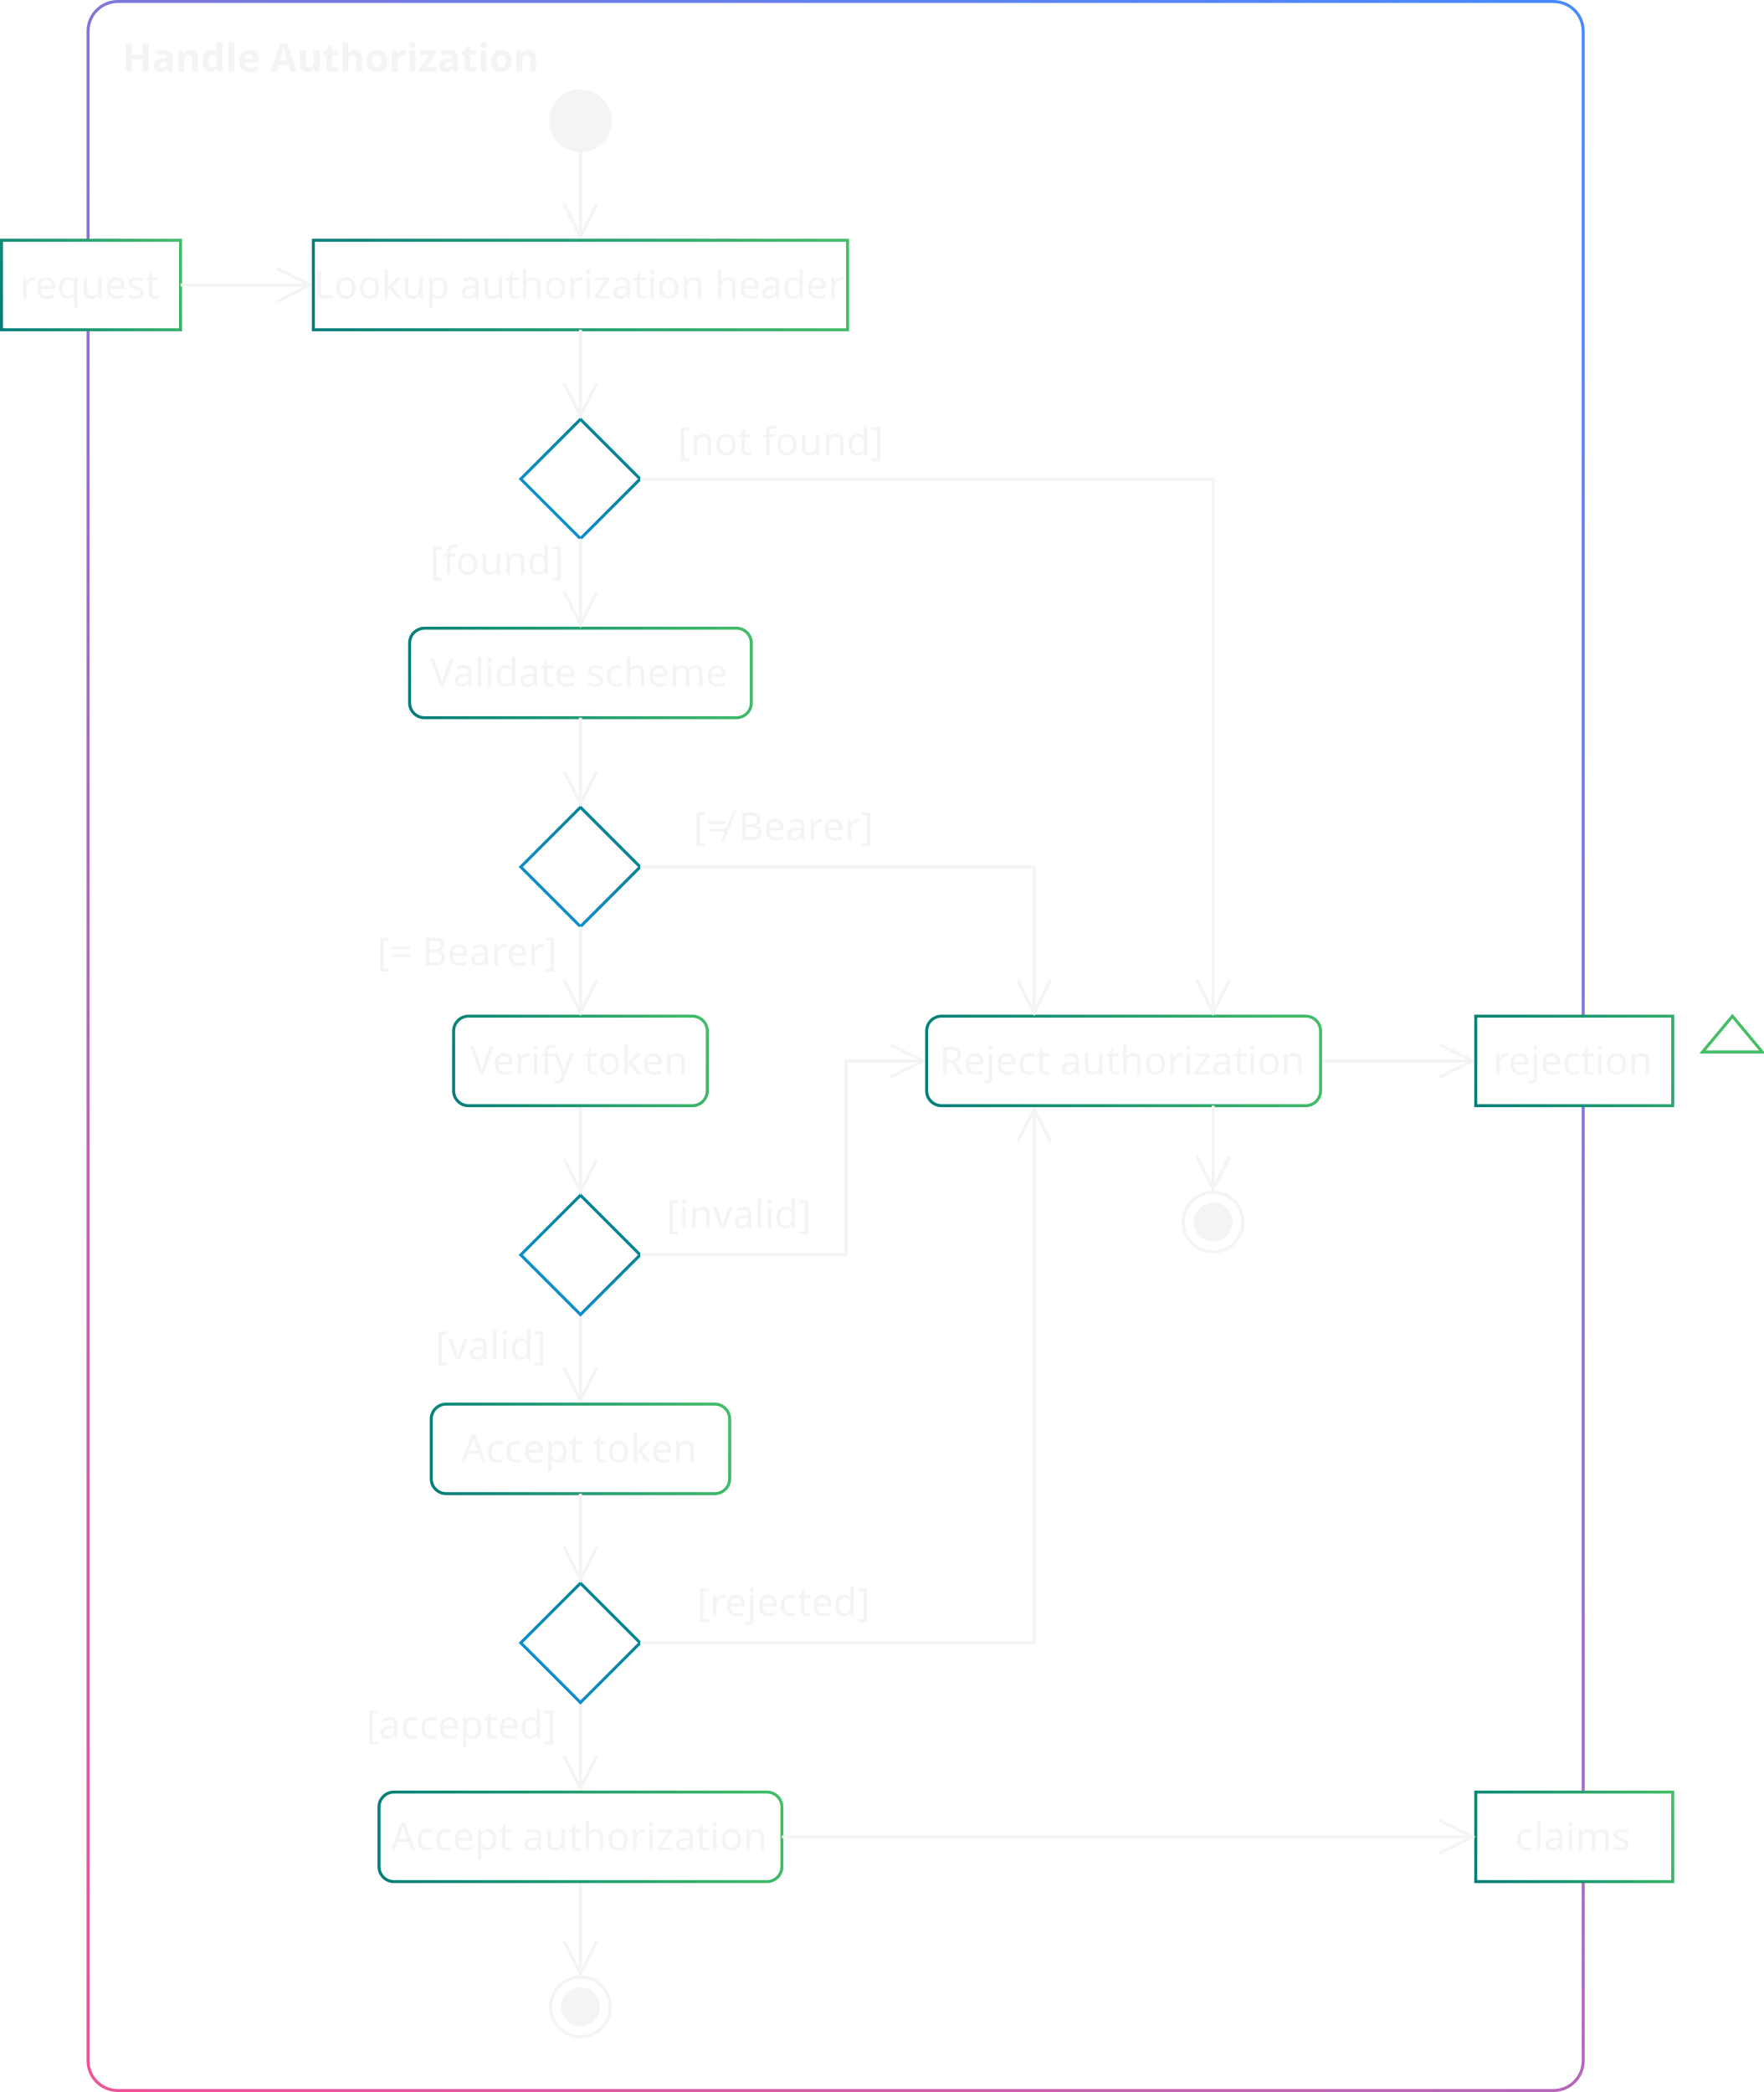
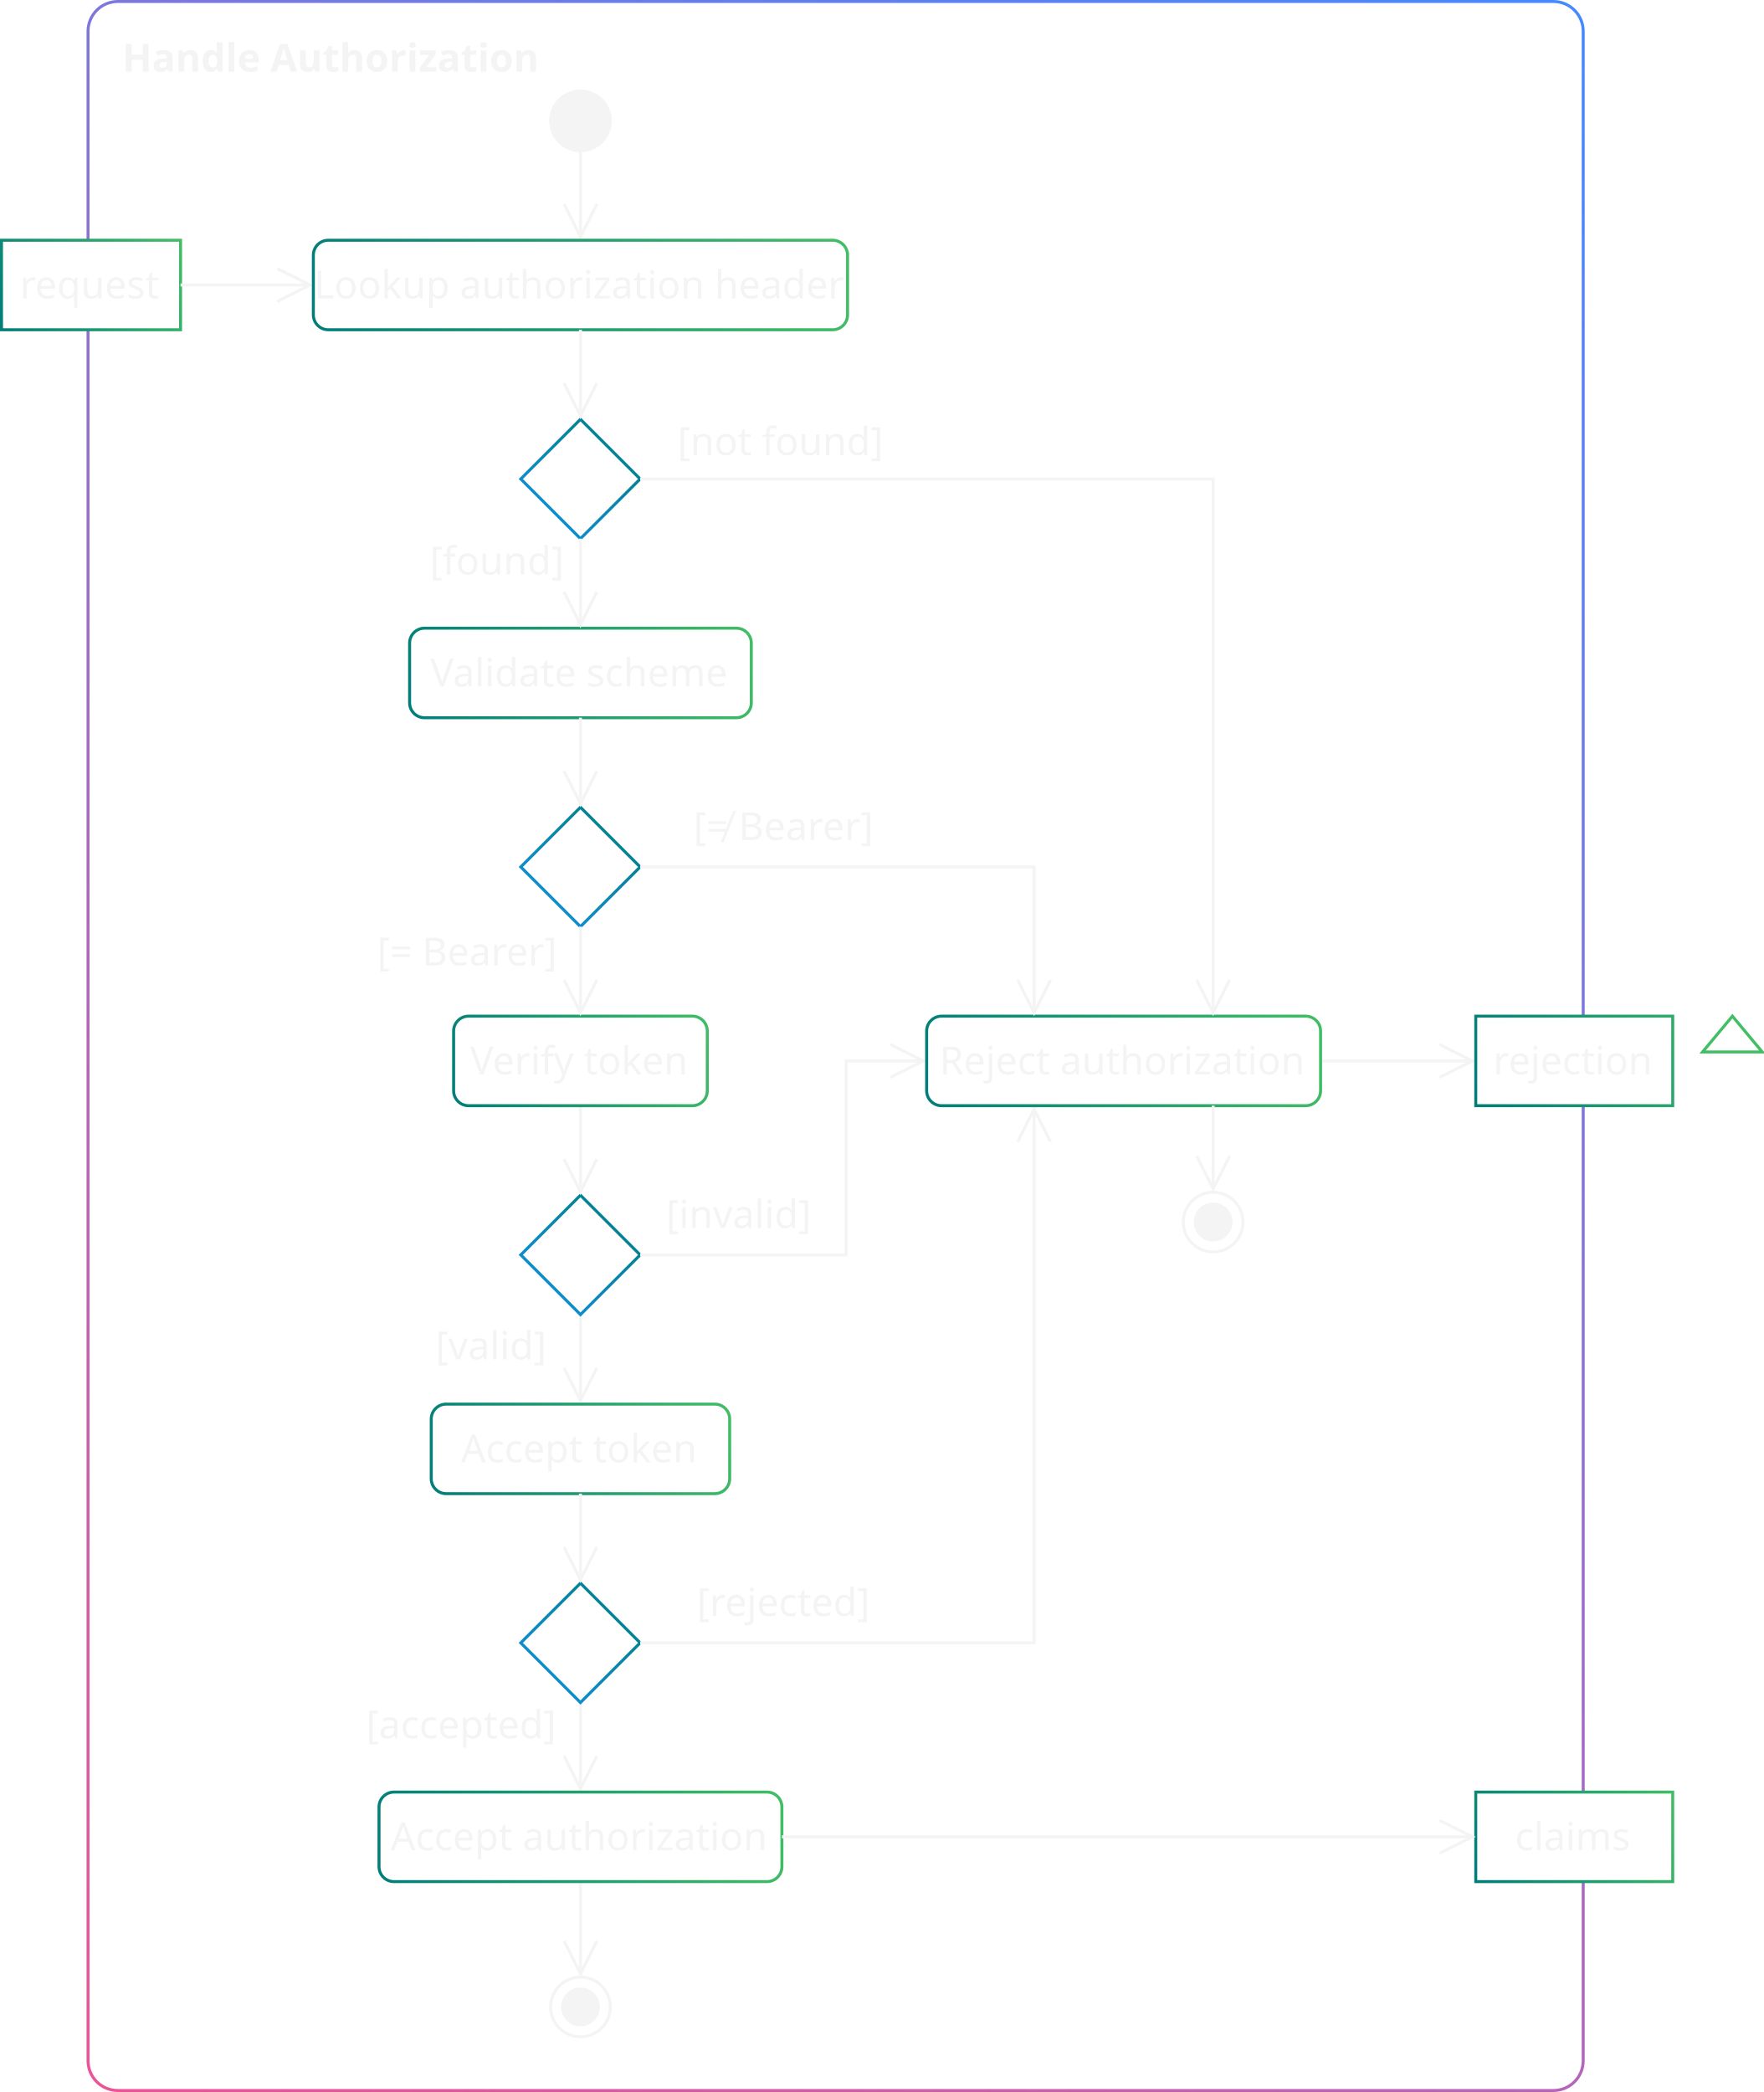
<svg xmlns="http://www.w3.org/2000/svg" xmlns:xlink="http://www.w3.org/1999/xlink" width="591px" height="701px" version="1.1" viewBox="-.5 -.5 591 701">
  <defs>
    <linearGradient id="linearGradient133">
      <stop stop-color="#1192e8" offset="0" />
      <stop stop-color="#007d79" offset="1" />
    </linearGradient>
    <linearGradient id="linearGradient123">
      <stop stop-color="#007d79" offset="0" />
      <stop stop-color="#42be65" offset="1" />
    </linearGradient>
    <linearGradient id="linearGradient122" x1="28.5" x2="530.5" y1="700.5" y2="-.5" gradientUnits="userSpaceOnUse">
      <stop stop-color="#ee5396" offset="0" />
      <stop stop-color="#4589ff" offset="1" />
    </linearGradient>
    <linearGradient id="linearGradient124" x2="60" y1="110" y2="80" gradientUnits="userSpaceOnUse" xlink:href="#linearGradient123" />
    <linearGradient id="linearGradient125" x1="104" x2="283.5" y1="110.5" y2="80" gradientUnits="userSpaceOnUse" xlink:href="#linearGradient123" />
    <linearGradient id="linearGradient126" x1="136.75" x2="251.75" y1="240" y2="209.5" gradientUnits="userSpaceOnUse" xlink:href="#linearGradient123" />
    <linearGradient id="linearGradient127" x1="151.5" x2="237" y1="370" y2="339.5" gradientUnits="userSpaceOnUse" xlink:href="#linearGradient123" />
    <linearGradient id="linearGradient128" x1="144" x2="244.5" y1="500" y2="469.5" gradientUnits="userSpaceOnUse" xlink:href="#linearGradient123" />
    <linearGradient id="linearGradient129" x1="126" x2="261.5" y1="630.5" y2="600" gradientUnits="userSpaceOnUse" xlink:href="#linearGradient123" />
    <linearGradient id="linearGradient130" x1="494" x2="560.5" y1="630" y2="599.5" gradientUnits="userSpaceOnUse" xlink:href="#linearGradient123" />
    <linearGradient id="linearGradient131" x1="315.5" x2="448" y1="370.5" y2="340" gradientTransform="translate(-6)" gradientUnits="userSpaceOnUse" xlink:href="#linearGradient123" />
    <linearGradient id="linearGradient132" x1="500" x2="597.07" y1="370" y2="339.22" gradientTransform="translate(-6)" gradientUnits="userSpaceOnUse" xlink:href="#linearGradient123" />
    <linearGradient id="linearGradient134" x1="173.29" x2="214.71" y1="180.71" y2="139.29" gradientUnits="userSpaceOnUse" xlink:href="#linearGradient133" />
    <linearGradient id="linearGradient135" x1="173.29" x2="214.71" y1="310.71" y2="269.29" gradientUnits="userSpaceOnUse" xlink:href="#linearGradient133" />
    <linearGradient id="linearGradient136" x1="173.29" x2="214.71" y1="440.71" y2="399.29" gradientUnits="userSpaceOnUse" xlink:href="#linearGradient133" />
    <linearGradient id="linearGradient137" x1="173.29" x2="214.71" y1="570.71" y2="529.29" gradientUnits="userSpaceOnUse" xlink:href="#linearGradient133" />
  </defs>
  <g data-cell-id="0">
    <g data-cell-id="1">
      <g data-cell-id="npyx_4c3P5EXbFrHUeHD-21">
        <path d="m530 630v60c0 5.54-4.46 10-10 10h-481c-5.54 0-10-4.46-10-10v-580m0-30v-70c0-5.54 4.46-10 10-10h481c5.54 0 10 4.46 10 10v330m0 30v230" fill="none" stroke="url(#linearGradient122)" />
        <g fill="#f4f4f4" font-family="&quot;IBM Plex Sans&quot;" font-size="13px">
          <text x="40.5" y="23.5" font-weight="600">Handle Authorization</text>
        </g>
      </g>
      <g data-cell-id="npyx_4c3P5EXbFrHUeHD-32">
        <g fill="none" stroke="#f4f4f4" stroke-miterlimit="10">
          <path d="m194 50v20-10 17.76" pointer-events="stroke" />
          <path d="m188.5 67.88 5.5 11 5.5-11" pointer-events="all" />
        </g>
      </g>
      <g data-cell-id="npyx_4c3P5EXbFrHUeHD-31">
        <ellipse cx="194" cy="40" rx="10" ry="10" fill="#f4f4f4" pointer-events="all" stroke="#f4f4f4" />
      </g>
      <g data-cell-id="npyx_4c3P5EXbFrHUeHD-26">
        <rect y="80" width="60" height="30" fill="none" pointer-events="all" stroke="url(#linearGradient124)" />
        <g fill="#f4f4f4" font-family="&quot;IBM Plex Sans&quot;" font-size="12px" text-anchor="middle">
          <text x="29.5" y="99.5" font-size="13px">request</text>
        </g>
      </g>
      <g data-cell-id="npyx_4c3P5EXbFrHUeHD-34">
        <g fill="none" stroke="#f4f4f4" stroke-miterlimit="10">
          <path d="m60 95h42.26" pointer-events="stroke" />
          <path d="m92.38 100.5 11-5.5-11-5.5" pointer-events="all" />
        </g>
      </g>
      <g data-cell-id="InFhD_hl8_07bmVqjl9l-1">
-         <rect x="104.5" y="80" width="179" height="30" fill="none" pointer-events="all" stop-color="#000000" stroke="url(#linearGradient125)" />
+         <rect x="104.5" y="80" width="179" height="30" rx="5" ry="5" fill="none" pointer-events="all" stop-color="#000000" stroke="url(#linearGradient125)" />
        <g fill="#f4f4f4" font-family="&quot;IBM Plex Sans&quot;" font-size="12px" text-anchor="middle">
          <text x="193.5" y="99.5" font-size="13px">Lookup authorization header</text>
        </g>
      </g>
      <g data-cell-id="npyx_4c3P5EXbFrHUeHD-11">
        <g fill="none" stroke="#f4f4f4" stroke-miterlimit="10">
          <path d="m194 440v20-10 17.76" pointer-events="stroke" />
          <path d="m188.5 457.88 5.5 11 5.5-11" pointer-events="all" />
        </g>
        <g data-cell-id="npyx_4c3P5EXbFrHUeHD-12">
          <g fill="#f4f4f4" font-family="&quot;IBM Plex Sans&quot;" font-size="12px" text-anchor="middle">
            <text x="164" y="455" font-size="13px">[valid]</text>
          </g>
        </g>
      </g>
      <g data-cell-id="npyx_4c3P5EXbFrHUeHD-6">
        <path d="m194 400 20 20-20 20-20-20z" fill="none" pointer-events="all" stop-color="#000000" stroke="url(#linearGradient136)" stroke-miterlimit="10" />
      </g>
      <g data-cell-id="npyx_4c3P5EXbFrHUeHD-10">
        <g fill="none" stroke="#f4f4f4" stroke-miterlimit="10">
          <path d="m194 370v20-10 17.76" pointer-events="stroke" />
          <path d="m188.5 387.88 5.5 11 5.5-11" pointer-events="all" />
        </g>
      </g>
      <g data-cell-id="npyx_4c3P5EXbFrHUeHD-7">
        <rect x="151.5" y="340" width="85" height="30" rx="5" ry="5" fill="none" pointer-events="all" stop-color="#000000" stroke="url(#linearGradient127)" />
        <g fill="#f4f4f4" font-family="&quot;IBM Plex Sans&quot;" font-size="12px" text-anchor="middle">
          <text x="193.5" y="359.5" font-size="13px">Verify token</text>
        </g>
      </g>
      <g data-cell-id="npyx_4c3P5EXbFrHUeHD-8">
        <rect x="144" y="470" width="100" height="30" rx="5" ry="5" fill="none" pointer-events="all" stop-color="#000000" stroke="url(#linearGradient128)" />
        <g fill="#f4f4f4" font-family="&quot;IBM Plex Sans&quot;" font-size="12px" text-anchor="middle">
          <text x="193.5" y="489.5" font-size="13px">Accept token</text>
        </g>
      </g>
      <g data-cell-id="npyx_4c3P5EXbFrHUeHD-14">
        <g fill="none" stroke="#f4f4f4" stroke-miterlimit="10">
          <path d="m194 570v20-10 17.76" pointer-events="stroke" />
          <path d="m188.5 587.88 5.5 11 5.5-11" pointer-events="all" />
        </g>
        <g data-cell-id="npyx_4c3P5EXbFrHUeHD-15">
          <g fill="#f4f4f4" font-family="&quot;IBM Plex Sans&quot;" font-size="12px" text-anchor="middle">
            <text x="154" y="582" font-size="13px">[accepted]</text>
          </g>
        </g>
      </g>
      <g data-cell-id="npyx_4c3P5EXbFrHUeHD-16">
        <path d="m194 530 20 20-20 20-20-20z" fill="none" pointer-events="all" stop-color="#000000" stroke="url(#linearGradient137)" stroke-miterlimit="10" />
      </g>
      <g data-cell-id="npyx_4c3P5EXbFrHUeHD-17">
        <g fill="none" stroke="#f4f4f4" stroke-miterlimit="10">
          <path d="m194 500v20-10 17.76" pointer-events="stroke" />
          <path d="m188.5 517.88 5.5 11 5.5-11" pointer-events="all" />
        </g>
      </g>
      <g data-cell-id="npyx_4c3P5EXbFrHUeHD-39">
        <g fill="none" stroke="#f4f4f4" stroke-miterlimit="10">
          <path d="m214 420h69v-65h24.76" pointer-events="stroke" />
          <path d="m297.88 360.5 11-5.5-11-5.5" pointer-events="all" />
        </g>
        <g data-cell-id="npyx_4c3P5EXbFrHUeHD-41">
          <g fill="#f4f4f4" font-family="&quot;IBM Plex Sans&quot;" font-size="12px" text-anchor="middle">
            <text x="247" y="411" font-size="13px">[invalid]</text>
          </g>
        </g>
      </g>
      <g data-cell-id="npyx_4c3P5EXbFrHUeHD-40">
        <g fill="none" stroke="#f4f4f4" stroke-miterlimit="10">
          <path d="m214 550h132v-177.76" pointer-events="stroke" />
          <path d="m351.5 382.12-5.5-11-5.5 11" pointer-events="all" />
        </g>
        <g data-cell-id="npyx_4c3P5EXbFrHUeHD-44">
          <g fill="#f4f4f4" font-family="&quot;IBM Plex Sans&quot;" font-size="12px" text-anchor="middle">
            <text x="262" y="541" font-size="13px">[rejected]</text>
          </g>
        </g>
      </g>
      <g data-cell-id="npyx_4c3P5EXbFrHUeHD-69">
        <g fill="none" stroke="#f4f4f4" stroke-miterlimit="10">
          <path d="m442 355h49.76" pointer-events="stroke" />
          <path d="m481.88 360.5 11-5.5-11-5.5" pointer-events="all" />
        </g>
      </g>
      <g data-cell-id="npyx_4c3P5EXbFrHUeHD-42">
        <rect x="310" y="340" width="132" height="30" rx="5" ry="5" fill="none" pointer-events="all" stop-color="#000000" stroke="url(#linearGradient131)" />
        <g fill="#f4f4f4" font-family="&quot;IBM Plex Sans&quot;" font-size="12px" text-anchor="middle">
          <text x="375.5" y="359.5" font-size="13px">Reject authorization</text>
        </g>
      </g>
      <g data-cell-id="npyx_4c3P5EXbFrHUeHD-77">
        <g fill="none" stroke="#f4f4f4" stroke-miterlimit="10">
          <path d="m194 630v20-8 17.76" pointer-events="stroke" />
          <path d="m188.5 649.88 5.5 11 5.5-11" pointer-events="all" />
        </g>
      </g>
      <g data-cell-id="npyx_4c3P5EXbFrHUeHD-43">
        <rect x="126.5" y="600" width="135" height="30" rx="5" ry="5" fill="none" pointer-events="all" stop-color="#000000" stroke="url(#linearGradient129)" />
        <g fill="#f4f4f4" font-family="&quot;IBM Plex Sans&quot;" font-size="12px" text-anchor="middle">
          <text x="193.5" y="619.5" font-size="13px">Accept authorization</text>
        </g>
      </g>
      <g data-cell-id="npyx_4c3P5EXbFrHUeHD-79">
        <g fill="none" stroke="#f4f4f4" stroke-miterlimit="10">
          <path d="m406 370v26.76" pointer-events="stroke" />
          <path d="m400.5 386.88 5.5 11 5.5-11" pointer-events="all" />
        </g>
      </g>
      <g data-cell-id="npyx_4c3P5EXbFrHUeHD-80">
        <g pointer-events="all" stroke="#f4f4f4">
          <ellipse cx="406" cy="409" rx="6" ry="6" fill="#f4f4f4" />
          <ellipse cx="406" cy="409" rx="10" ry="10" fill="none" />
        </g>
      </g>
      <g data-cell-id="npyx_4c3P5EXbFrHUeHD-70">
        <rect x="494" y="600" width="66" height="30" fill="none" pointer-events="all" stop-color="#000000" stroke="url(#linearGradient130)" />
        <g fill="#f4f4f4" font-family="&quot;IBM Plex Sans&quot;" font-size="12px" text-anchor="middle">
          <text x="526.5" y="619.5" font-size="13px">claims</text>
        </g>
      </g>
      <g data-cell-id="npyx_4c3P5EXbFrHUeHD-74">
        <g fill="none" stroke="#f4f4f4" stroke-miterlimit="10">
          <path d="m261.5 615h230.26" pointer-events="stroke" />
          <path d="m481.88 620.5 11-5.5-11-5.5" pointer-events="all" />
        </g>
      </g>
      <g data-cell-id="npyx_4c3P5EXbFrHUeHD-76">
        <g pointer-events="all" stroke="#f4f4f4">
          <ellipse cx="194" cy="672" rx="6" ry="6" fill="#f4f4f4" />
          <ellipse cx="194" cy="672" rx="10" ry="10" fill="none" />
        </g>
      </g>
      <g data-cell-id="InFhD_hl8_07bmVqjl9l-27">
        <rect x="136.75" y="210" width="114.5" height="30" rx="5" ry="5" fill="none" pointer-events="all" stop-color="#000000" stroke="url(#linearGradient126)" />
        <g fill="#f4f4f4" font-family="&quot;IBM Plex Sans&quot;" font-size="12px" text-anchor="middle">
          <text x="193.5" y="229.5" font-size="13px">Validate scheme</text>
        </g>
      </g>
      <g data-cell-id="InFhD_hl8_07bmVqjl9l-28">
        <path d="m194 140 20 20-20 20-20-20z" fill="none" pointer-events="all" stroke="url(#linearGradient134)" stroke-miterlimit="10" />
      </g>
      <g data-cell-id="InFhD_hl8_07bmVqjl9l-29">
        <g fill="none" stroke="#f4f4f4" stroke-miterlimit="10">
          <path d="m194 110v20-10 17.76" pointer-events="stroke" />
          <path d="m188.5 127.88 5.5 11 5.5-11" pointer-events="all" />
        </g>
      </g>
      <g data-cell-id="InFhD_hl8_07bmVqjl9l-30">
        <g fill="none" stroke="#f4f4f4" stroke-miterlimit="10">
          <path d="m194 180v27.76" pointer-events="stroke" />
          <path d="m188.5 197.88 5.5 11 5.5-11" pointer-events="all" />
        </g>
        <g data-cell-id="InFhD_hl8_07bmVqjl9l-31">
          <g fill="#f4f4f4" font-family="&quot;IBM Plex Sans&quot;" font-size="12px" text-anchor="middle">
            <text x="166" y="192" font-size="13px">[found]</text>
          </g>
        </g>
      </g>
      <g data-cell-id="InFhD_hl8_07bmVqjl9l-33">
        <path d="m194 270 20 20-20 20-20-20z" fill="none" pointer-events="all" stop-color="#000000" stroke="url(#linearGradient135)" stroke-miterlimit="10" />
      </g>
      <g data-cell-id="InFhD_hl8_07bmVqjl9l-34">
        <g fill="none" stroke="#f4f4f4" stroke-miterlimit="10">
          <path d="m194 240v20-10 17.76" pointer-events="stroke" />
          <path d="m188.5 257.88 5.5 11 5.5-11" pointer-events="all" />
        </g>
      </g>
      <g data-cell-id="InFhD_hl8_07bmVqjl9l-35">
        <g fill="none" stroke="#f4f4f4" stroke-miterlimit="10">
          <path d="m194 310v27.76" pointer-events="stroke" />
          <path d="m188.5 327.88 5.5 11 5.5-11" pointer-events="all" />
        </g>
        <g data-cell-id="InFhD_hl8_07bmVqjl9l-36">
          <g fill="#f4f4f4" font-family="&quot;IBM Plex Sans&quot;" font-size="12px" text-anchor="middle">
            <text x="156" y="323" font-size="13px">[= Bearer]</text>
          </g>
        </g>
      </g>
      <g data-cell-id="InFhD_hl8_07bmVqjl9l-78">
        <g fill="none" stroke="#f4f4f4" stroke-miterlimit="10">
          <path d="m214 160h192v177.76" pointer-events="stroke" />
          <path d="m400.5 327.88 5.5 11 5.5-11" pointer-events="all" />
        </g>
        <g data-cell-id="InFhD_hl8_07bmVqjl9l-79">
          <g fill="#f4f4f4" font-family="&quot;IBM Plex Sans&quot;" font-size="12px" text-anchor="middle">
            <text x="261" y="152" font-size="13px">[not found]</text>
          </g>
        </g>
      </g>
      <g data-cell-id="InFhD_hl8_07bmVqjl9l-80">
        <g fill="none" stroke="#f4f4f4" stroke-miterlimit="10">
          <path d="m214 290h132v47.76" pointer-events="stroke" />
          <path d="m340.5 327.88 5.5 11 5.5-11" pointer-events="all" />
        </g>
        <g data-cell-id="InFhD_hl8_07bmVqjl9l-81">
          <g fill="#f4f4f4" font-family="&quot;IBM Plex Sans&quot;" font-size="12px" text-anchor="middle">
            <text x="262" y="281" font-size="13px">[≠ Bearer]</text>
          </g>
        </g>
      </g>
      <g data-cell-id="InFhD_hl8_07bmVqjl9l-128">
        <g data-cell-id="npyx_4c3P5EXbFrHUeHD-68">
          <path transform="rotate(270,580,346)" d="m574 336 12 10-12 10z" fill="none" pointer-events="all" stop-color="#000000" stroke="url(#linearGradient131)" />
        </g>
        <g data-cell-id="npyx_4c3P5EXbFrHUeHD-61">
          <rect x="494" y="340" width="66" height="30" fill="none" pointer-events="all" stop-color="#000000" stroke="url(#linearGradient132)" />
          <g fill="#f4f4f4" font-family="&quot;IBM Plex Sans&quot;" font-size="12px" text-anchor="middle">
            <text x="526.5" y="359.5" font-size="13px">rejection</text>
          </g>
        </g>
      </g>
    </g>
  </g>
</svg>
